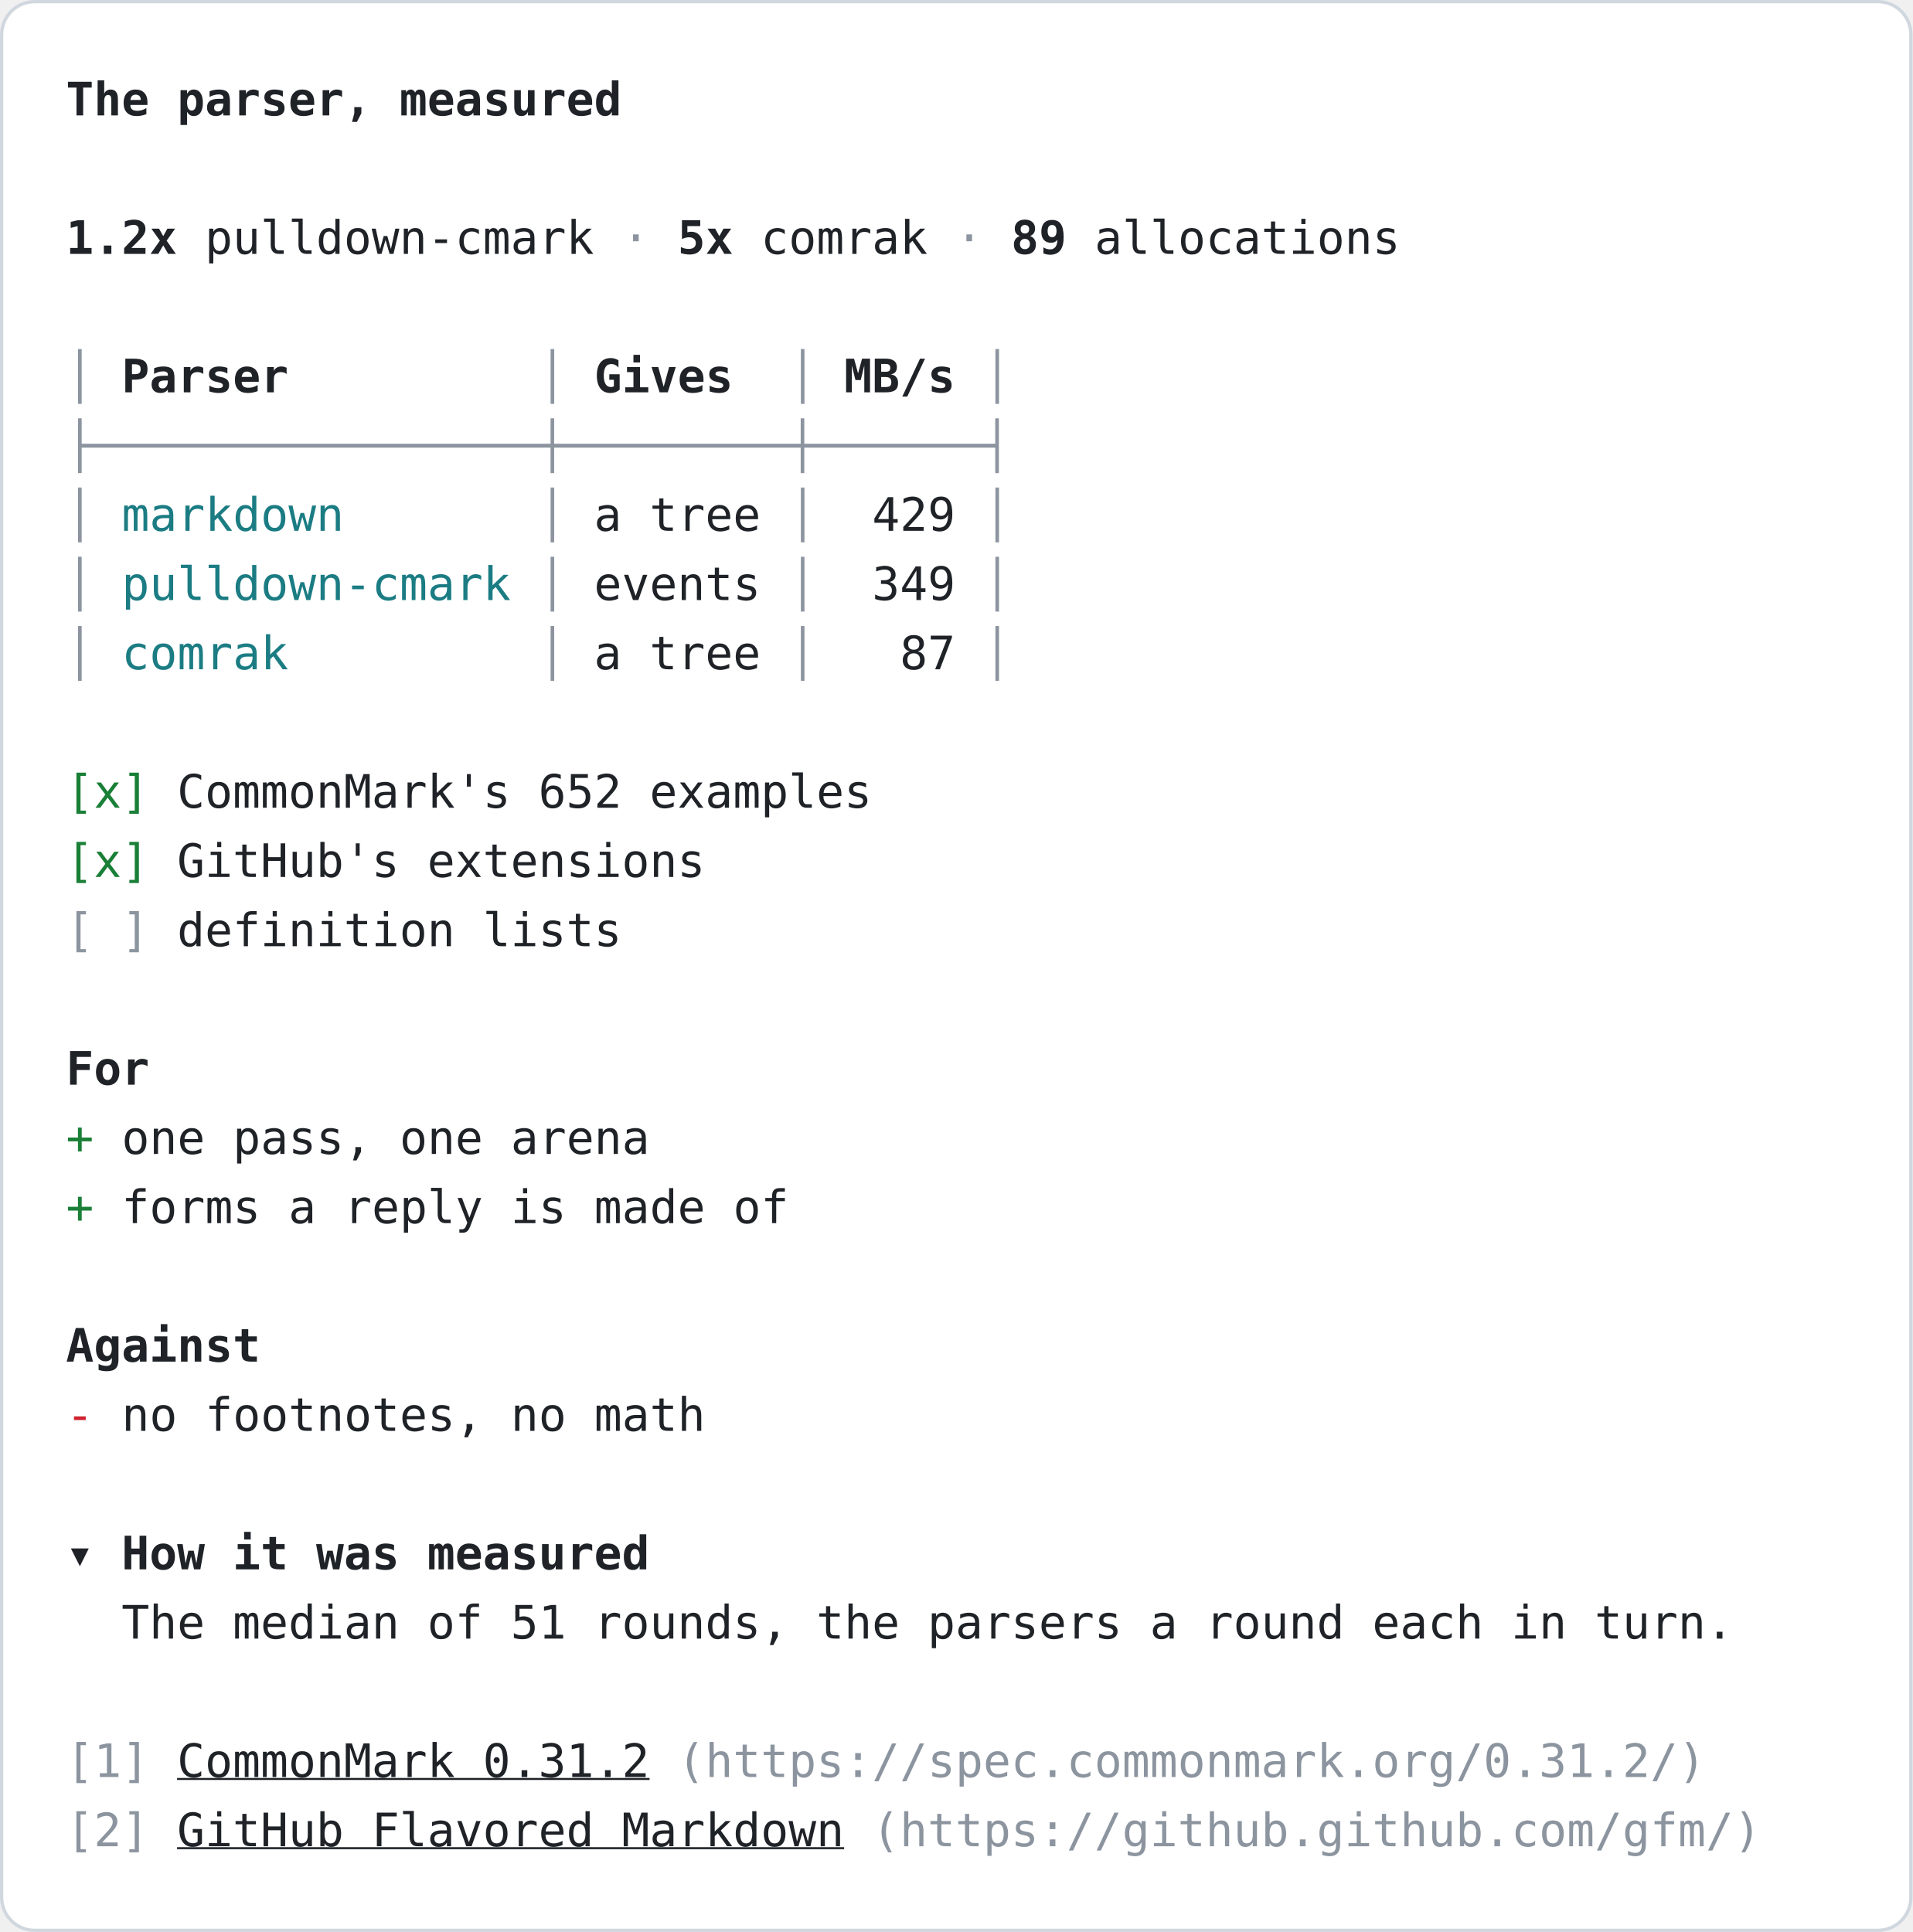
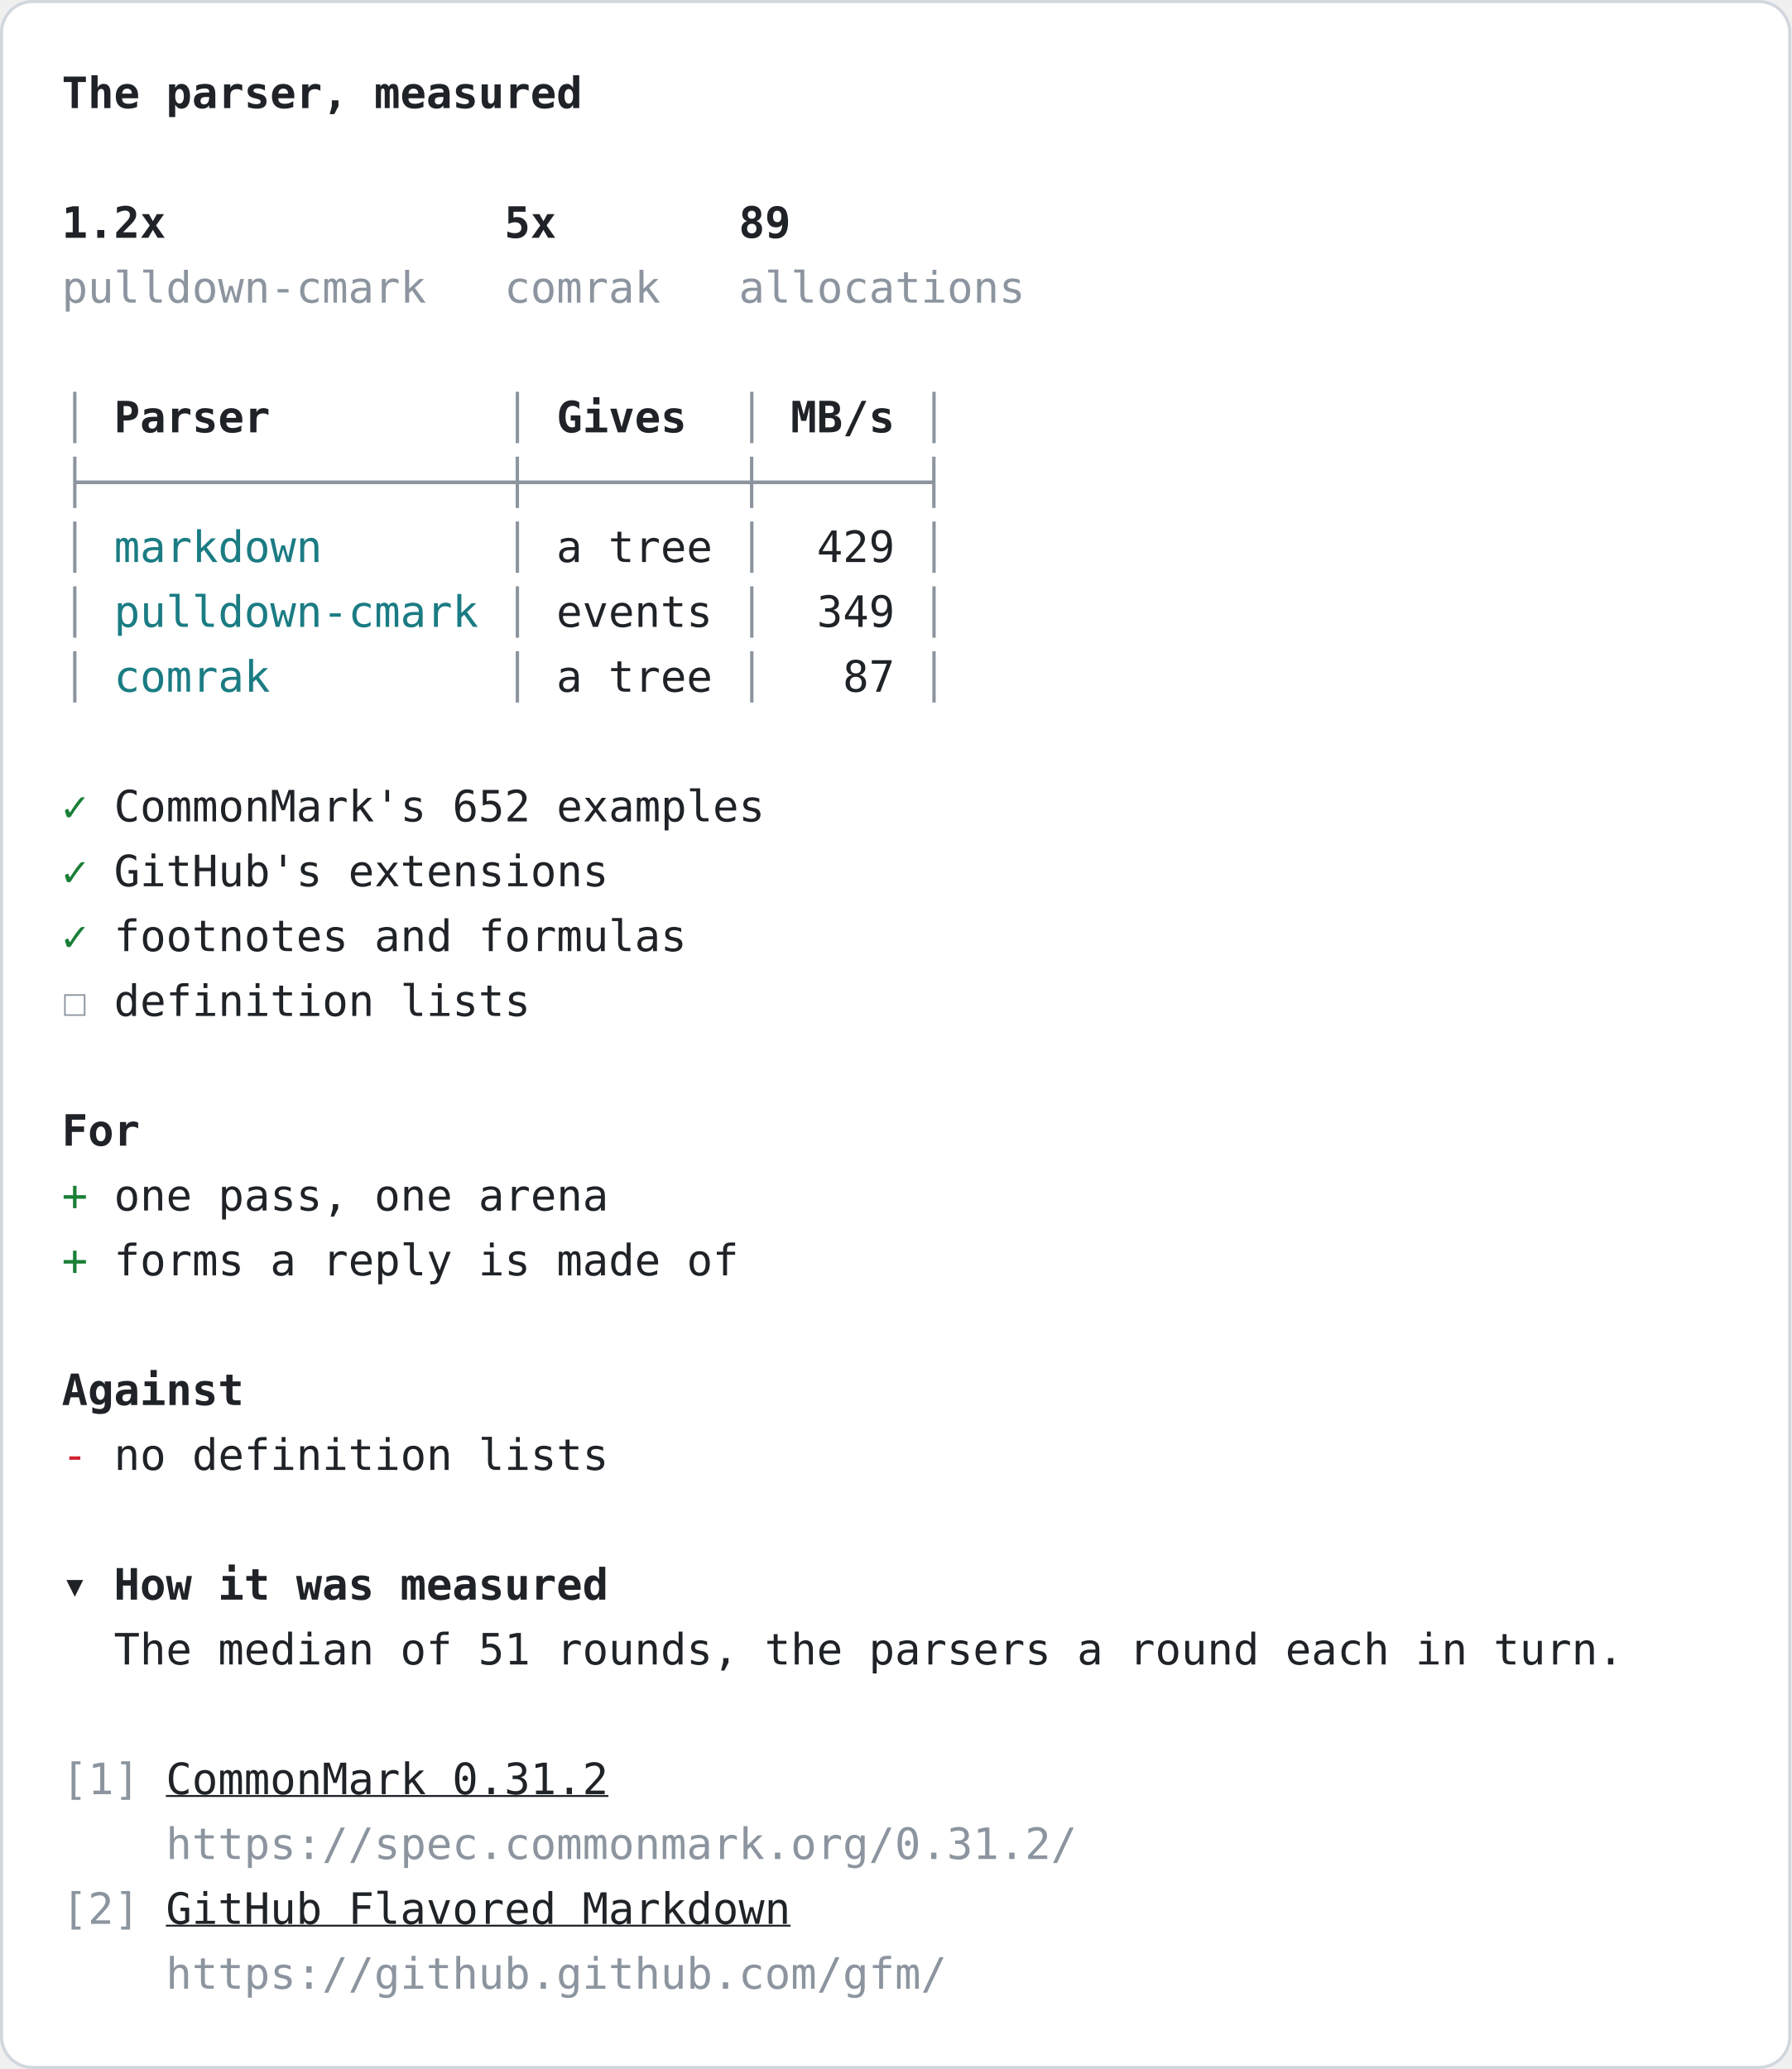
- <svg xmlns="http://www.w3.org/2000/svg" viewBox="0 0 580 586" width="580" height="586" font-family="ui-monospace, SFMono-Regular, Menlo, Consolas, monospace" font-size="14">
-   <rect x="0.5" y="0.5" width="579" height="585" rx="10" fill="#ffffff" stroke="#d0d7de" />
+ <svg xmlns="http://www.w3.org/2000/svg" viewBox="0 0 580 670" width="580" height="670" font-family="ui-monospace, SFMono-Regular, Menlo, Consolas, monospace" font-size="14">
+   <rect x="0.5" y="0.5" width="579" height="669" rx="10" fill="#ffffff" stroke="#d0d7de" />
  <text x="20.0" y="35.0" fill="#1f2328" xml:space="preserve" textLength="168.6" lengthAdjust="spacingAndGlyphs" font-weight="700">The parser, measured</text>
  <text x="20.0" y="77.0" fill="#1f2328" xml:space="preserve" textLength="33.7" lengthAdjust="spacingAndGlyphs" font-weight="700">1.2x</text>
-   <text x="53.7" y="77.0" fill="#1f2328" xml:space="preserve" textLength="126.4" lengthAdjust="spacingAndGlyphs"> pulldown-cmark</text>
-   <text x="180.2" y="77.0" fill="#8c959f" xml:space="preserve" textLength="25.3" lengthAdjust="spacingAndGlyphs"> · </text>
-   <text x="205.5" y="77.0" fill="#1f2328" xml:space="preserve" textLength="16.9" lengthAdjust="spacingAndGlyphs" font-weight="700">5x</text>
-   <text x="222.3" y="77.0" fill="#1f2328" xml:space="preserve" textLength="59.0" lengthAdjust="spacingAndGlyphs"> comrak</text>
-   <text x="281.3" y="77.0" fill="#8c959f" xml:space="preserve" textLength="25.3" lengthAdjust="spacingAndGlyphs"> · </text>
-   <text x="306.6" y="77.0" fill="#1f2328" xml:space="preserve" textLength="16.9" lengthAdjust="spacingAndGlyphs" font-weight="700">89</text>
-   <text x="323.5" y="77.0" fill="#1f2328" xml:space="preserve" textLength="101.2" lengthAdjust="spacingAndGlyphs"> allocations</text>
-   <text x="20.0" y="119.0" fill="#8c959f" xml:space="preserve" textLength="8.4" lengthAdjust="spacingAndGlyphs">│</text>
-   <text x="36.9" y="119.0" fill="#1f2328" xml:space="preserve" textLength="50.6" lengthAdjust="spacingAndGlyphs" font-weight="700">Parser</text>
-   <text x="163.3" y="119.0" fill="#8c959f" xml:space="preserve" textLength="8.4" lengthAdjust="spacingAndGlyphs">│</text>
-   <text x="180.2" y="119.0" fill="#1f2328" xml:space="preserve" textLength="42.1" lengthAdjust="spacingAndGlyphs" font-weight="700">Gives</text>
-   <text x="239.2" y="119.0" fill="#8c959f" xml:space="preserve" textLength="8.4" lengthAdjust="spacingAndGlyphs">│</text>
-   <text x="256.0" y="119.0" fill="#1f2328" xml:space="preserve" textLength="33.7" lengthAdjust="spacingAndGlyphs" font-weight="700">MB/s</text>
-   <text x="298.2" y="119.0" fill="#8c959f" xml:space="preserve" textLength="8.4" lengthAdjust="spacingAndGlyphs">│</text>
-   <text x="20.0" y="140.0" fill="#8c959f" xml:space="preserve" textLength="286.6" lengthAdjust="spacingAndGlyphs">├────────────────┼────────┼──────┤</text>
-   <text x="20.0" y="161.0" fill="#8c959f" xml:space="preserve" textLength="8.4" lengthAdjust="spacingAndGlyphs">│</text>
-   <text x="36.9" y="161.0" fill="#1b7c83" xml:space="preserve" textLength="67.4" lengthAdjust="spacingAndGlyphs">markdown</text>
-   <text x="163.3" y="161.0" fill="#8c959f" xml:space="preserve" textLength="8.4" lengthAdjust="spacingAndGlyphs">│</text>
-   <text x="171.7" y="161.0" fill="#1f2328" xml:space="preserve" textLength="67.4" lengthAdjust="spacingAndGlyphs"> a tree </text>
-   <text x="239.2" y="161.0" fill="#8c959f" xml:space="preserve" textLength="8.4" lengthAdjust="spacingAndGlyphs">│</text>
-   <text x="247.6" y="161.0" fill="#1f2328" xml:space="preserve" textLength="50.6" lengthAdjust="spacingAndGlyphs">  429 </text>
-   <text x="298.2" y="161.0" fill="#8c959f" xml:space="preserve" textLength="8.4" lengthAdjust="spacingAndGlyphs">│</text>
+   <text x="163.3" y="77.0" fill="#1f2328" xml:space="preserve" textLength="16.9" lengthAdjust="spacingAndGlyphs" font-weight="700">5x</text>
+   <text x="239.2" y="77.0" fill="#1f2328" xml:space="preserve" textLength="16.9" lengthAdjust="spacingAndGlyphs" font-weight="700">89</text>
+   <text x="20.0" y="98.0" fill="#8c959f" xml:space="preserve" textLength="118.0" lengthAdjust="spacingAndGlyphs">pulldown-cmark</text>
+   <text x="163.3" y="98.0" fill="#8c959f" xml:space="preserve" textLength="50.6" lengthAdjust="spacingAndGlyphs">comrak</text>
+   <text x="239.2" y="98.0" fill="#8c959f" xml:space="preserve" textLength="92.7" lengthAdjust="spacingAndGlyphs">allocations</text>
+   <text x="20.0" y="140.0" fill="#8c959f" xml:space="preserve" textLength="8.4" lengthAdjust="spacingAndGlyphs">│</text>
+   <text x="36.9" y="140.0" fill="#1f2328" xml:space="preserve" textLength="50.6" lengthAdjust="spacingAndGlyphs" font-weight="700">Parser</text>
+   <text x="163.3" y="140.0" fill="#8c959f" xml:space="preserve" textLength="8.4" lengthAdjust="spacingAndGlyphs">│</text>
+   <text x="180.2" y="140.0" fill="#1f2328" xml:space="preserve" textLength="42.1" lengthAdjust="spacingAndGlyphs" font-weight="700">Gives</text>
+   <text x="239.2" y="140.0" fill="#8c959f" xml:space="preserve" textLength="8.4" lengthAdjust="spacingAndGlyphs">│</text>
+   <text x="256.0" y="140.0" fill="#1f2328" xml:space="preserve" textLength="33.7" lengthAdjust="spacingAndGlyphs" font-weight="700">MB/s</text>
+   <text x="298.2" y="140.0" fill="#8c959f" xml:space="preserve" textLength="8.4" lengthAdjust="spacingAndGlyphs">│</text>
+   <text x="20.0" y="161.0" fill="#8c959f" xml:space="preserve" textLength="286.6" lengthAdjust="spacingAndGlyphs">├────────────────┼────────┼──────┤</text>
  <text x="20.0" y="182.0" fill="#8c959f" xml:space="preserve" textLength="8.4" lengthAdjust="spacingAndGlyphs">│</text>
-   <text x="36.9" y="182.0" fill="#1b7c83" xml:space="preserve" textLength="118.0" lengthAdjust="spacingAndGlyphs">pulldown-cmark</text>
+   <text x="36.9" y="182.0" fill="#1b7c83" xml:space="preserve" textLength="67.4" lengthAdjust="spacingAndGlyphs">markdown</text>
  <text x="163.3" y="182.0" fill="#8c959f" xml:space="preserve" textLength="8.4" lengthAdjust="spacingAndGlyphs">│</text>
-   <text x="171.7" y="182.0" fill="#1f2328" xml:space="preserve" textLength="67.4" lengthAdjust="spacingAndGlyphs"> events </text>
+   <text x="171.7" y="182.0" fill="#1f2328" xml:space="preserve" textLength="67.4" lengthAdjust="spacingAndGlyphs"> a tree </text>
  <text x="239.2" y="182.0" fill="#8c959f" xml:space="preserve" textLength="8.4" lengthAdjust="spacingAndGlyphs">│</text>
-   <text x="247.6" y="182.0" fill="#1f2328" xml:space="preserve" textLength="50.6" lengthAdjust="spacingAndGlyphs">  349 </text>
+   <text x="247.6" y="182.0" fill="#1f2328" xml:space="preserve" textLength="50.6" lengthAdjust="spacingAndGlyphs">  429 </text>
  <text x="298.2" y="182.0" fill="#8c959f" xml:space="preserve" textLength="8.4" lengthAdjust="spacingAndGlyphs">│</text>
  <text x="20.0" y="203.0" fill="#8c959f" xml:space="preserve" textLength="8.4" lengthAdjust="spacingAndGlyphs">│</text>
-   <text x="36.9" y="203.0" fill="#1b7c83" xml:space="preserve" textLength="50.6" lengthAdjust="spacingAndGlyphs">comrak</text>
+   <text x="36.9" y="203.0" fill="#1b7c83" xml:space="preserve" textLength="118.0" lengthAdjust="spacingAndGlyphs">pulldown-cmark</text>
  <text x="163.3" y="203.0" fill="#8c959f" xml:space="preserve" textLength="8.4" lengthAdjust="spacingAndGlyphs">│</text>
-   <text x="171.7" y="203.0" fill="#1f2328" xml:space="preserve" textLength="67.4" lengthAdjust="spacingAndGlyphs"> a tree </text>
+   <text x="171.7" y="203.0" fill="#1f2328" xml:space="preserve" textLength="67.4" lengthAdjust="spacingAndGlyphs"> events </text>
  <text x="239.2" y="203.0" fill="#8c959f" xml:space="preserve" textLength="8.4" lengthAdjust="spacingAndGlyphs">│</text>
-   <text x="247.6" y="203.0" fill="#1f2328" xml:space="preserve" textLength="50.6" lengthAdjust="spacingAndGlyphs">   87 </text>
+   <text x="247.6" y="203.0" fill="#1f2328" xml:space="preserve" textLength="50.6" lengthAdjust="spacingAndGlyphs">  349 </text>
  <text x="298.2" y="203.0" fill="#8c959f" xml:space="preserve" textLength="8.4" lengthAdjust="spacingAndGlyphs">│</text>
-   <text x="20.0" y="245.0" fill="#1a7f37" xml:space="preserve" textLength="33.7" lengthAdjust="spacingAndGlyphs">[x] </text>
-   <text x="53.7" y="245.0" fill="#1f2328" xml:space="preserve" textLength="210.8" lengthAdjust="spacingAndGlyphs">CommonMark's 652 examples</text>
-   <text x="20.0" y="266.0" fill="#1a7f37" xml:space="preserve" textLength="33.7" lengthAdjust="spacingAndGlyphs">[x] </text>
-   <text x="53.7" y="266.0" fill="#1f2328" xml:space="preserve" textLength="160.2" lengthAdjust="spacingAndGlyphs">GitHub's extensions</text>
-   <text x="20.0" y="287.0" fill="#8c959f" xml:space="preserve" textLength="33.7" lengthAdjust="spacingAndGlyphs">[ ] </text>
-   <text x="53.7" y="287.0" fill="#1f2328" xml:space="preserve" textLength="134.9" lengthAdjust="spacingAndGlyphs">definition lists</text>
-   <text x="20.0" y="329.0" fill="#1f2328" xml:space="preserve" textLength="25.3" lengthAdjust="spacingAndGlyphs" font-weight="700">For</text>
-   <text x="20.0" y="350.0" fill="#1a7f37" xml:space="preserve" textLength="16.9" lengthAdjust="spacingAndGlyphs">+ </text>
-   <text x="36.9" y="350.0" fill="#1f2328" xml:space="preserve" textLength="160.2" lengthAdjust="spacingAndGlyphs">one pass, one arena</text>
-   <text x="20.0" y="371.0" fill="#1a7f37" xml:space="preserve" textLength="16.9" lengthAdjust="spacingAndGlyphs">+ </text>
-   <text x="36.9" y="371.0" fill="#1f2328" xml:space="preserve" textLength="202.3" lengthAdjust="spacingAndGlyphs">forms a reply is made of</text>
-   <text x="20.0" y="413.0" fill="#1f2328" xml:space="preserve" textLength="59.0" lengthAdjust="spacingAndGlyphs" font-weight="700">Against</text>
-   <text x="20.0" y="434.0" fill="#cf222e" xml:space="preserve" textLength="16.9" lengthAdjust="spacingAndGlyphs">- </text>
-   <text x="36.9" y="434.0" fill="#1f2328" xml:space="preserve" textLength="177.0" lengthAdjust="spacingAndGlyphs">no footnotes, no math</text>
-   <text x="20.0" y="476.0" fill="#1f2328" xml:space="preserve" textLength="177.0" lengthAdjust="spacingAndGlyphs" font-weight="700">▾ How it was measured</text>
-   <text x="20.0" y="497.0" fill="#1f2328" xml:space="preserve" textLength="505.8" lengthAdjust="spacingAndGlyphs">  The median of 51 rounds, the parsers a round each in turn.</text>
-   <text x="20.0" y="539.0" fill="#8c959f" xml:space="preserve" textLength="33.7" lengthAdjust="spacingAndGlyphs">[1] </text>
-   <text x="53.7" y="539.0" fill="#1f2328" xml:space="preserve" textLength="143.3" lengthAdjust="spacingAndGlyphs" text-decoration="underline">CommonMark 0.31.2</text>
-   <text x="197.0" y="539.0" fill="#8c959f" xml:space="preserve" textLength="320.3" lengthAdjust="spacingAndGlyphs"> (https://spec.commonmark.org/0.31.2/)</text>
-   <text x="20.0" y="560.0" fill="#8c959f" xml:space="preserve" textLength="33.7" lengthAdjust="spacingAndGlyphs">[2] </text>
-   <text x="53.7" y="560.0" fill="#1f2328" xml:space="preserve" textLength="202.3" lengthAdjust="spacingAndGlyphs" text-decoration="underline">GitHub Flavored Markdown</text>
-   <text x="256.0" y="560.0" fill="#8c959f" xml:space="preserve" textLength="278.2" lengthAdjust="spacingAndGlyphs"> (https://github.github.com/gfm/)</text>
+   <text x="20.0" y="224.0" fill="#8c959f" xml:space="preserve" textLength="8.4" lengthAdjust="spacingAndGlyphs">│</text>
+   <text x="36.9" y="224.0" fill="#1b7c83" xml:space="preserve" textLength="50.6" lengthAdjust="spacingAndGlyphs">comrak</text>
+   <text x="163.3" y="224.0" fill="#8c959f" xml:space="preserve" textLength="8.4" lengthAdjust="spacingAndGlyphs">│</text>
+   <text x="171.7" y="224.0" fill="#1f2328" xml:space="preserve" textLength="67.4" lengthAdjust="spacingAndGlyphs"> a tree </text>
+   <text x="239.2" y="224.0" fill="#8c959f" xml:space="preserve" textLength="8.4" lengthAdjust="spacingAndGlyphs">│</text>
+   <text x="247.6" y="224.0" fill="#1f2328" xml:space="preserve" textLength="50.6" lengthAdjust="spacingAndGlyphs">   87 </text>
+   <text x="298.2" y="224.0" fill="#8c959f" xml:space="preserve" textLength="8.4" lengthAdjust="spacingAndGlyphs">│</text>
+   <text x="20.0" y="266.0" fill="#1a7f37" xml:space="preserve" textLength="16.9" lengthAdjust="spacingAndGlyphs">✓ </text>
+   <text x="36.9" y="266.0" fill="#1f2328" xml:space="preserve" textLength="210.8" lengthAdjust="spacingAndGlyphs">CommonMark's 652 examples</text>
+   <text x="20.0" y="287.0" fill="#1a7f37" xml:space="preserve" textLength="16.9" lengthAdjust="spacingAndGlyphs">✓ </text>
+   <text x="36.9" y="287.0" fill="#1f2328" xml:space="preserve" textLength="160.2" lengthAdjust="spacingAndGlyphs">GitHub's extensions</text>
+   <text x="20.0" y="308.0" fill="#1a7f37" xml:space="preserve" textLength="16.9" lengthAdjust="spacingAndGlyphs">✓ </text>
+   <text x="36.9" y="308.0" fill="#1f2328" xml:space="preserve" textLength="185.5" lengthAdjust="spacingAndGlyphs">footnotes and formulas</text>
+   <text x="20.0" y="329.0" fill="#8c959f" xml:space="preserve" textLength="16.9" lengthAdjust="spacingAndGlyphs">☐ </text>
+   <text x="36.9" y="329.0" fill="#1f2328" xml:space="preserve" textLength="134.9" lengthAdjust="spacingAndGlyphs">definition lists</text>
+   <text x="20.0" y="371.0" fill="#1f2328" xml:space="preserve" textLength="25.3" lengthAdjust="spacingAndGlyphs" font-weight="700">For</text>
+   <text x="20.0" y="392.0" fill="#1a7f37" xml:space="preserve" textLength="16.9" lengthAdjust="spacingAndGlyphs">+ </text>
+   <text x="36.9" y="392.0" fill="#1f2328" xml:space="preserve" textLength="160.2" lengthAdjust="spacingAndGlyphs">one pass, one arena</text>
+   <text x="20.0" y="413.0" fill="#1a7f37" xml:space="preserve" textLength="16.9" lengthAdjust="spacingAndGlyphs">+ </text>
+   <text x="36.9" y="413.0" fill="#1f2328" xml:space="preserve" textLength="202.3" lengthAdjust="spacingAndGlyphs">forms a reply is made of</text>
+   <text x="20.0" y="455.0" fill="#1f2328" xml:space="preserve" textLength="59.0" lengthAdjust="spacingAndGlyphs" font-weight="700">Against</text>
+   <text x="20.0" y="476.0" fill="#cf222e" xml:space="preserve" textLength="16.9" lengthAdjust="spacingAndGlyphs">- </text>
+   <text x="36.9" y="476.0" fill="#1f2328" xml:space="preserve" textLength="160.2" lengthAdjust="spacingAndGlyphs">no definition lists</text>
+   <text x="20.0" y="518.0" fill="#1f2328" xml:space="preserve" textLength="177.0" lengthAdjust="spacingAndGlyphs" font-weight="700">▾ How it was measured</text>
+   <text x="20.0" y="539.0" fill="#1f2328" xml:space="preserve" textLength="505.8" lengthAdjust="spacingAndGlyphs">  The median of 51 rounds, the parsers a round each in turn.</text>
+   <text x="20.0" y="581.0" fill="#8c959f" xml:space="preserve" textLength="33.7" lengthAdjust="spacingAndGlyphs">[1] </text>
+   <text x="53.7" y="581.0" fill="#1f2328" xml:space="preserve" textLength="143.3" lengthAdjust="spacingAndGlyphs" text-decoration="underline">CommonMark 0.31.2</text>
+   <text x="53.7" y="602.0" fill="#8c959f" xml:space="preserve" textLength="295.1" lengthAdjust="spacingAndGlyphs">https://spec.commonmark.org/0.31.2/</text>
+   <text x="20.0" y="623.0" fill="#8c959f" xml:space="preserve" textLength="33.7" lengthAdjust="spacingAndGlyphs">[2] </text>
+   <text x="53.7" y="623.0" fill="#1f2328" xml:space="preserve" textLength="202.3" lengthAdjust="spacingAndGlyphs" text-decoration="underline">GitHub Flavored Markdown</text>
+   <text x="53.7" y="644.0" fill="#8c959f" xml:space="preserve" textLength="252.9" lengthAdjust="spacingAndGlyphs">https://github.github.com/gfm/</text>
</svg>
